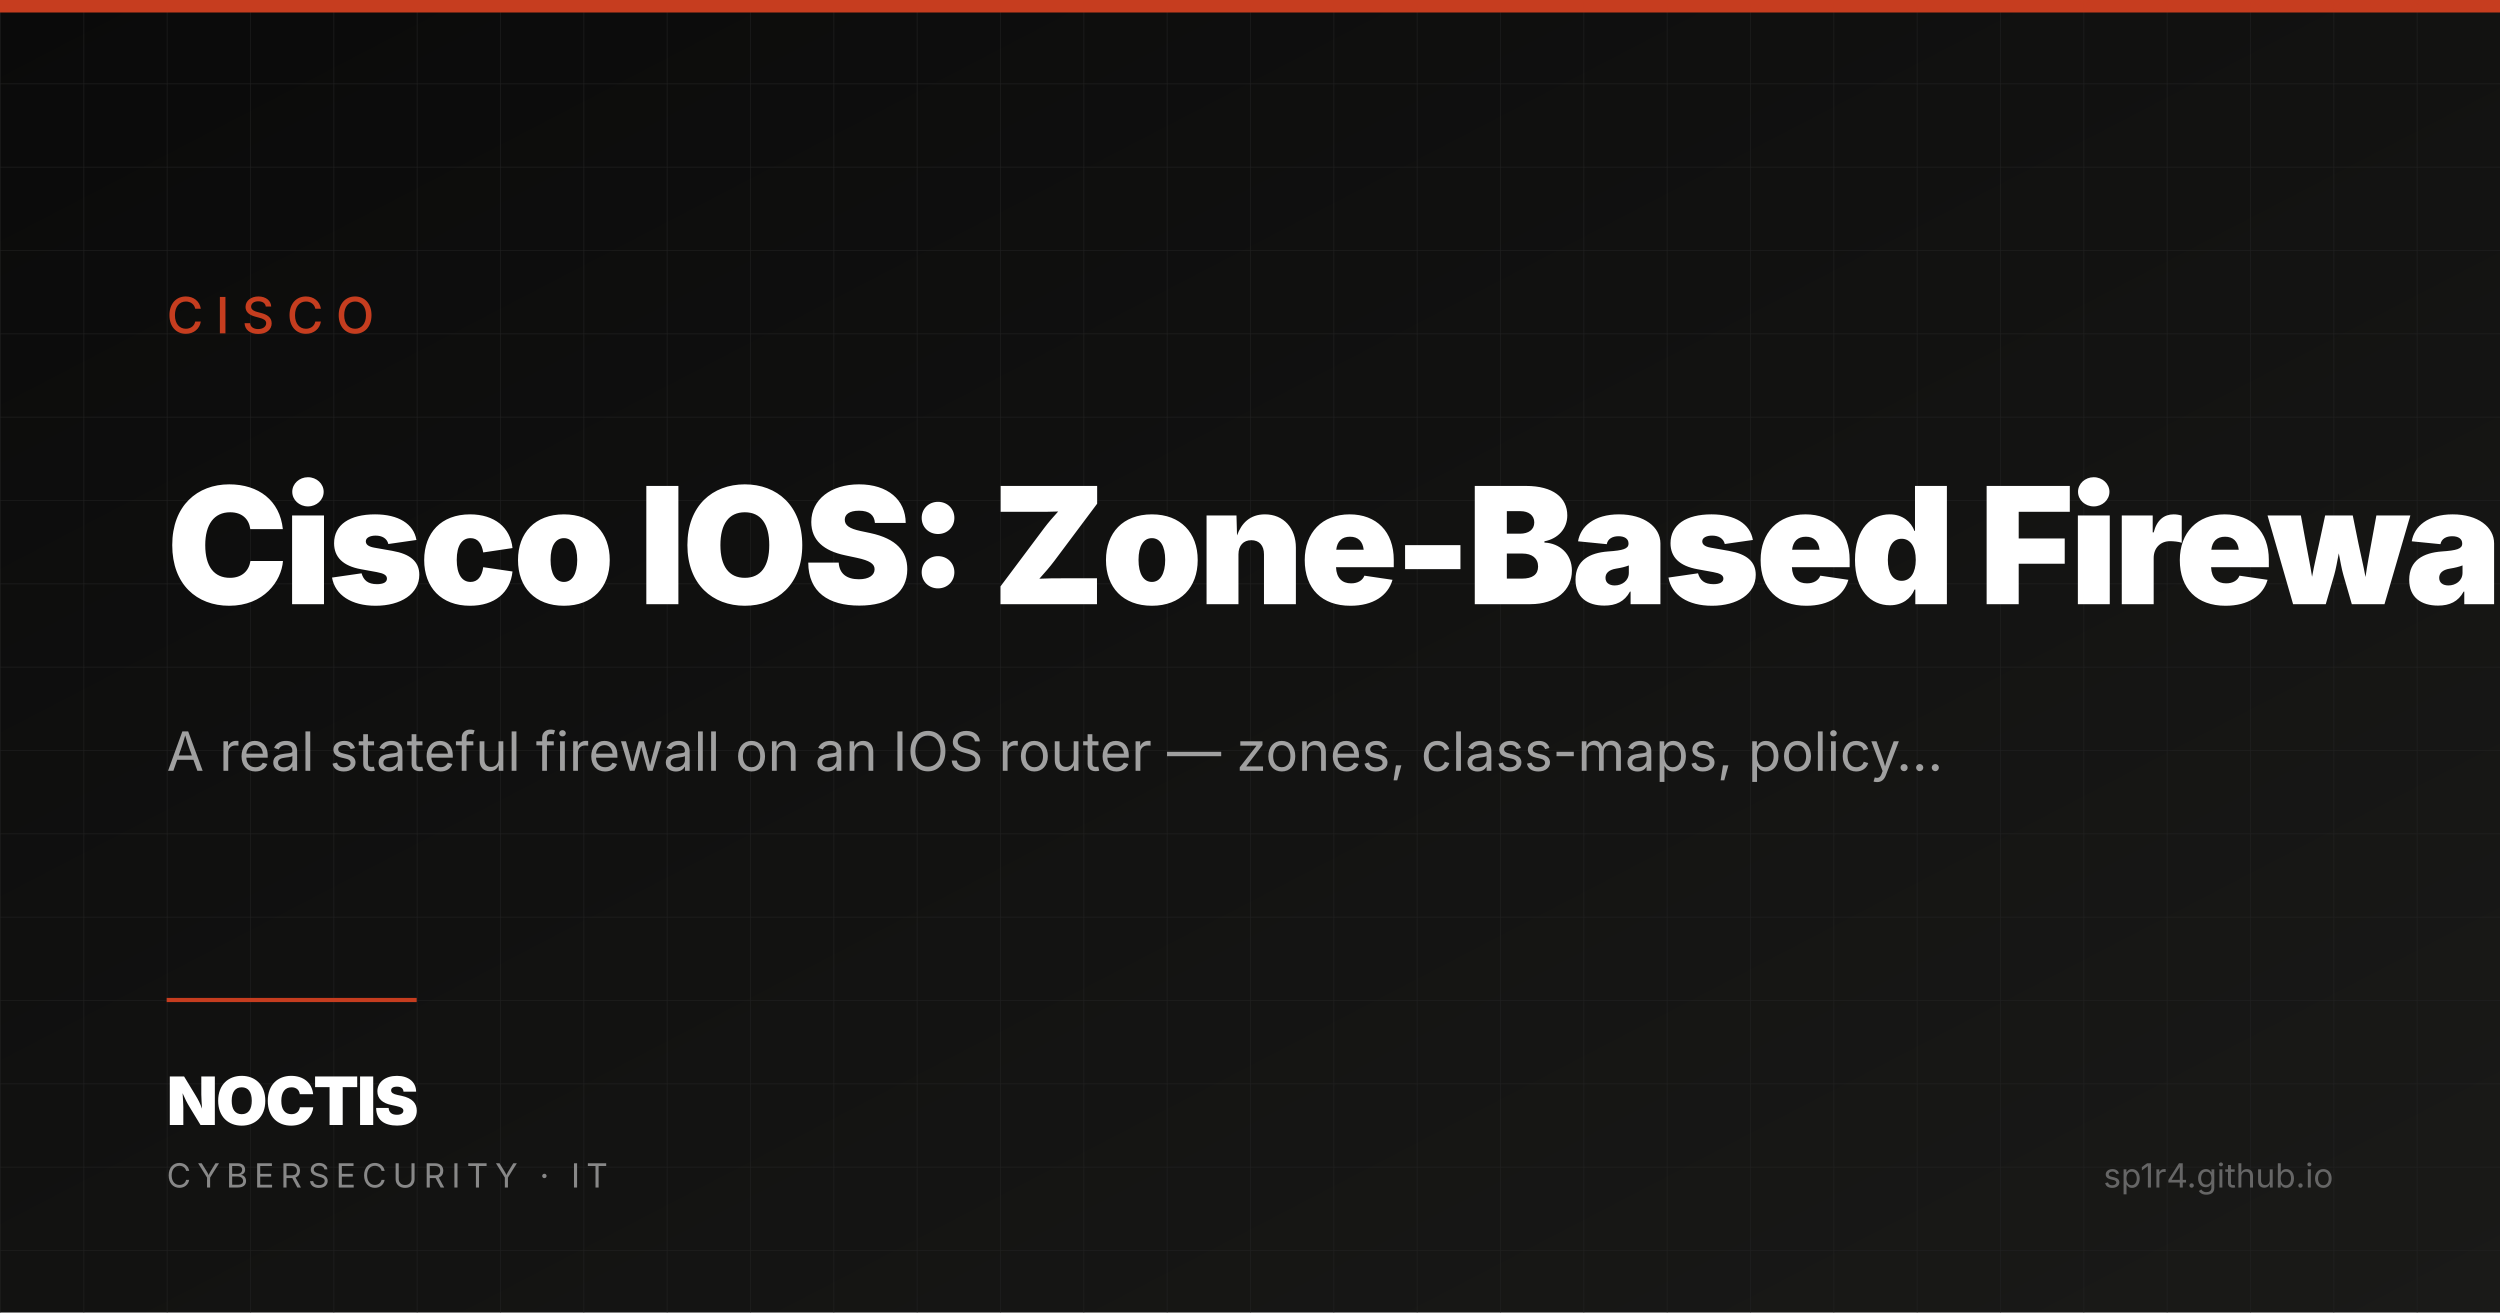
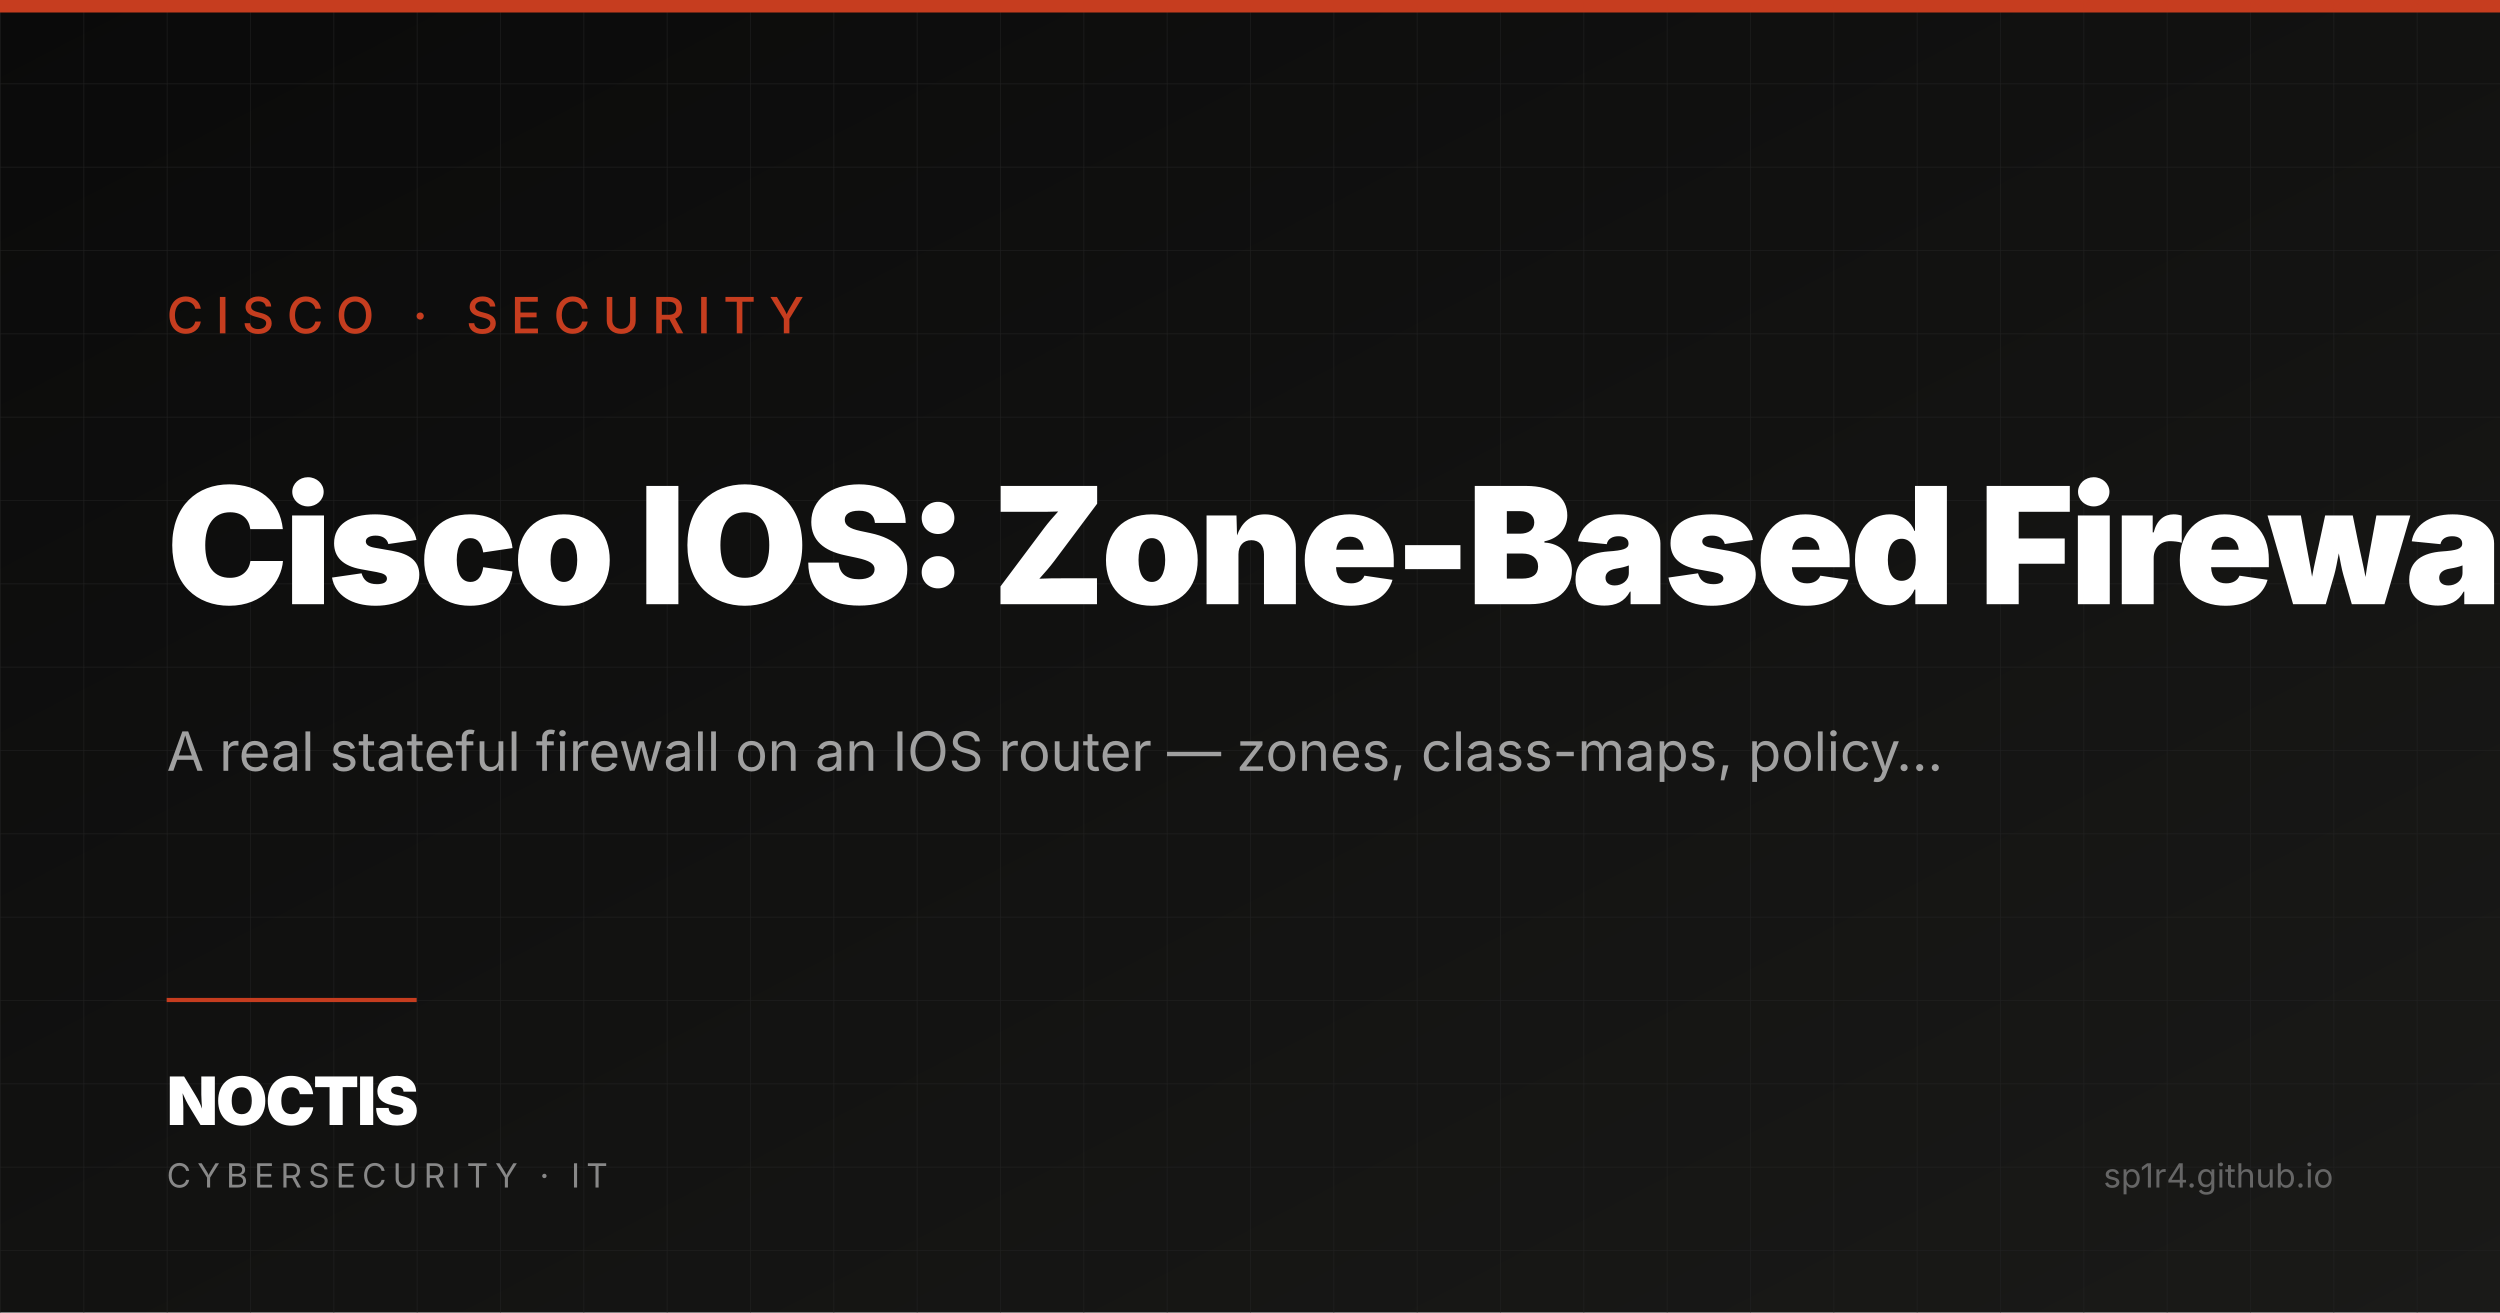
<svg xmlns="http://www.w3.org/2000/svg" viewBox="0 0 1200 630" width="1200" height="630">
  <defs>
    <linearGradient id="bg" x1="0" y1="0" x2="1" y2="1">
      <stop offset="0%" stop-color="#0a0a0a" />
      <stop offset="100%" stop-color="#1a1a18" />
    </linearGradient>
    <pattern id="grid" width="40" height="40" patternUnits="userSpaceOnUse">
      <path d="M 40 0 L 0 0 0 40" fill="none" stroke="#222" stroke-width="0.5" />
    </pattern>
  </defs>
  <rect width="1200" height="630" fill="url(#bg)" />
  <rect width="1200" height="630" fill="url(#grid)" />
  <rect x="0" y="0" width="1200" height="6" fill="#c63d1f" />
-   <text x="80" y="160" font-family="Inter, Helvetica, Arial, sans-serif" font-size="24" font-weight="500" fill="#c63d1f" letter-spacing="6">CISCO</text>
+   <text x="80" y="160" font-family="Inter, Helvetica, Arial, sans-serif" font-size="24" font-weight="500" fill="#c63d1f" letter-spacing="6">CISCO · SECURITY</text>
  <text x="80" y="290" font-family="Inter, Helvetica, Arial, sans-serif" font-size="78" font-weight="900" fill="#ffffff" letter-spacing="-2">Cisco IOS: Zone-Based Firewall</text>
  <text x="80" y="370" font-family="Inter, Helvetica, Arial, sans-serif" font-size="26" font-weight="400" fill="#a0a0a0">A real stateful firewall on an IOS router — zones, class-maps, policy…</text>
  <line x1="80" y1="480" x2="200" y2="480" stroke="#c63d1f" stroke-width="2" />
  <text x="80" y="540" font-family="Inter, Helvetica, Arial, sans-serif" font-size="32" font-weight="900" fill="#ffffff" letter-spacing="-1">NOCTIS</text>
  <text x="80" y="570" font-family="Inter, Helvetica, Arial, sans-serif" font-size="16" font-weight="400" fill="#888" letter-spacing="3">CYBERSECURITY · IT</text>
  <text x="1120" y="570" font-family="Inter, Helvetica, Arial, sans-serif" font-size="16" font-weight="400" fill="#666" text-anchor="end">sp1r4.github.io</text>
</svg>
